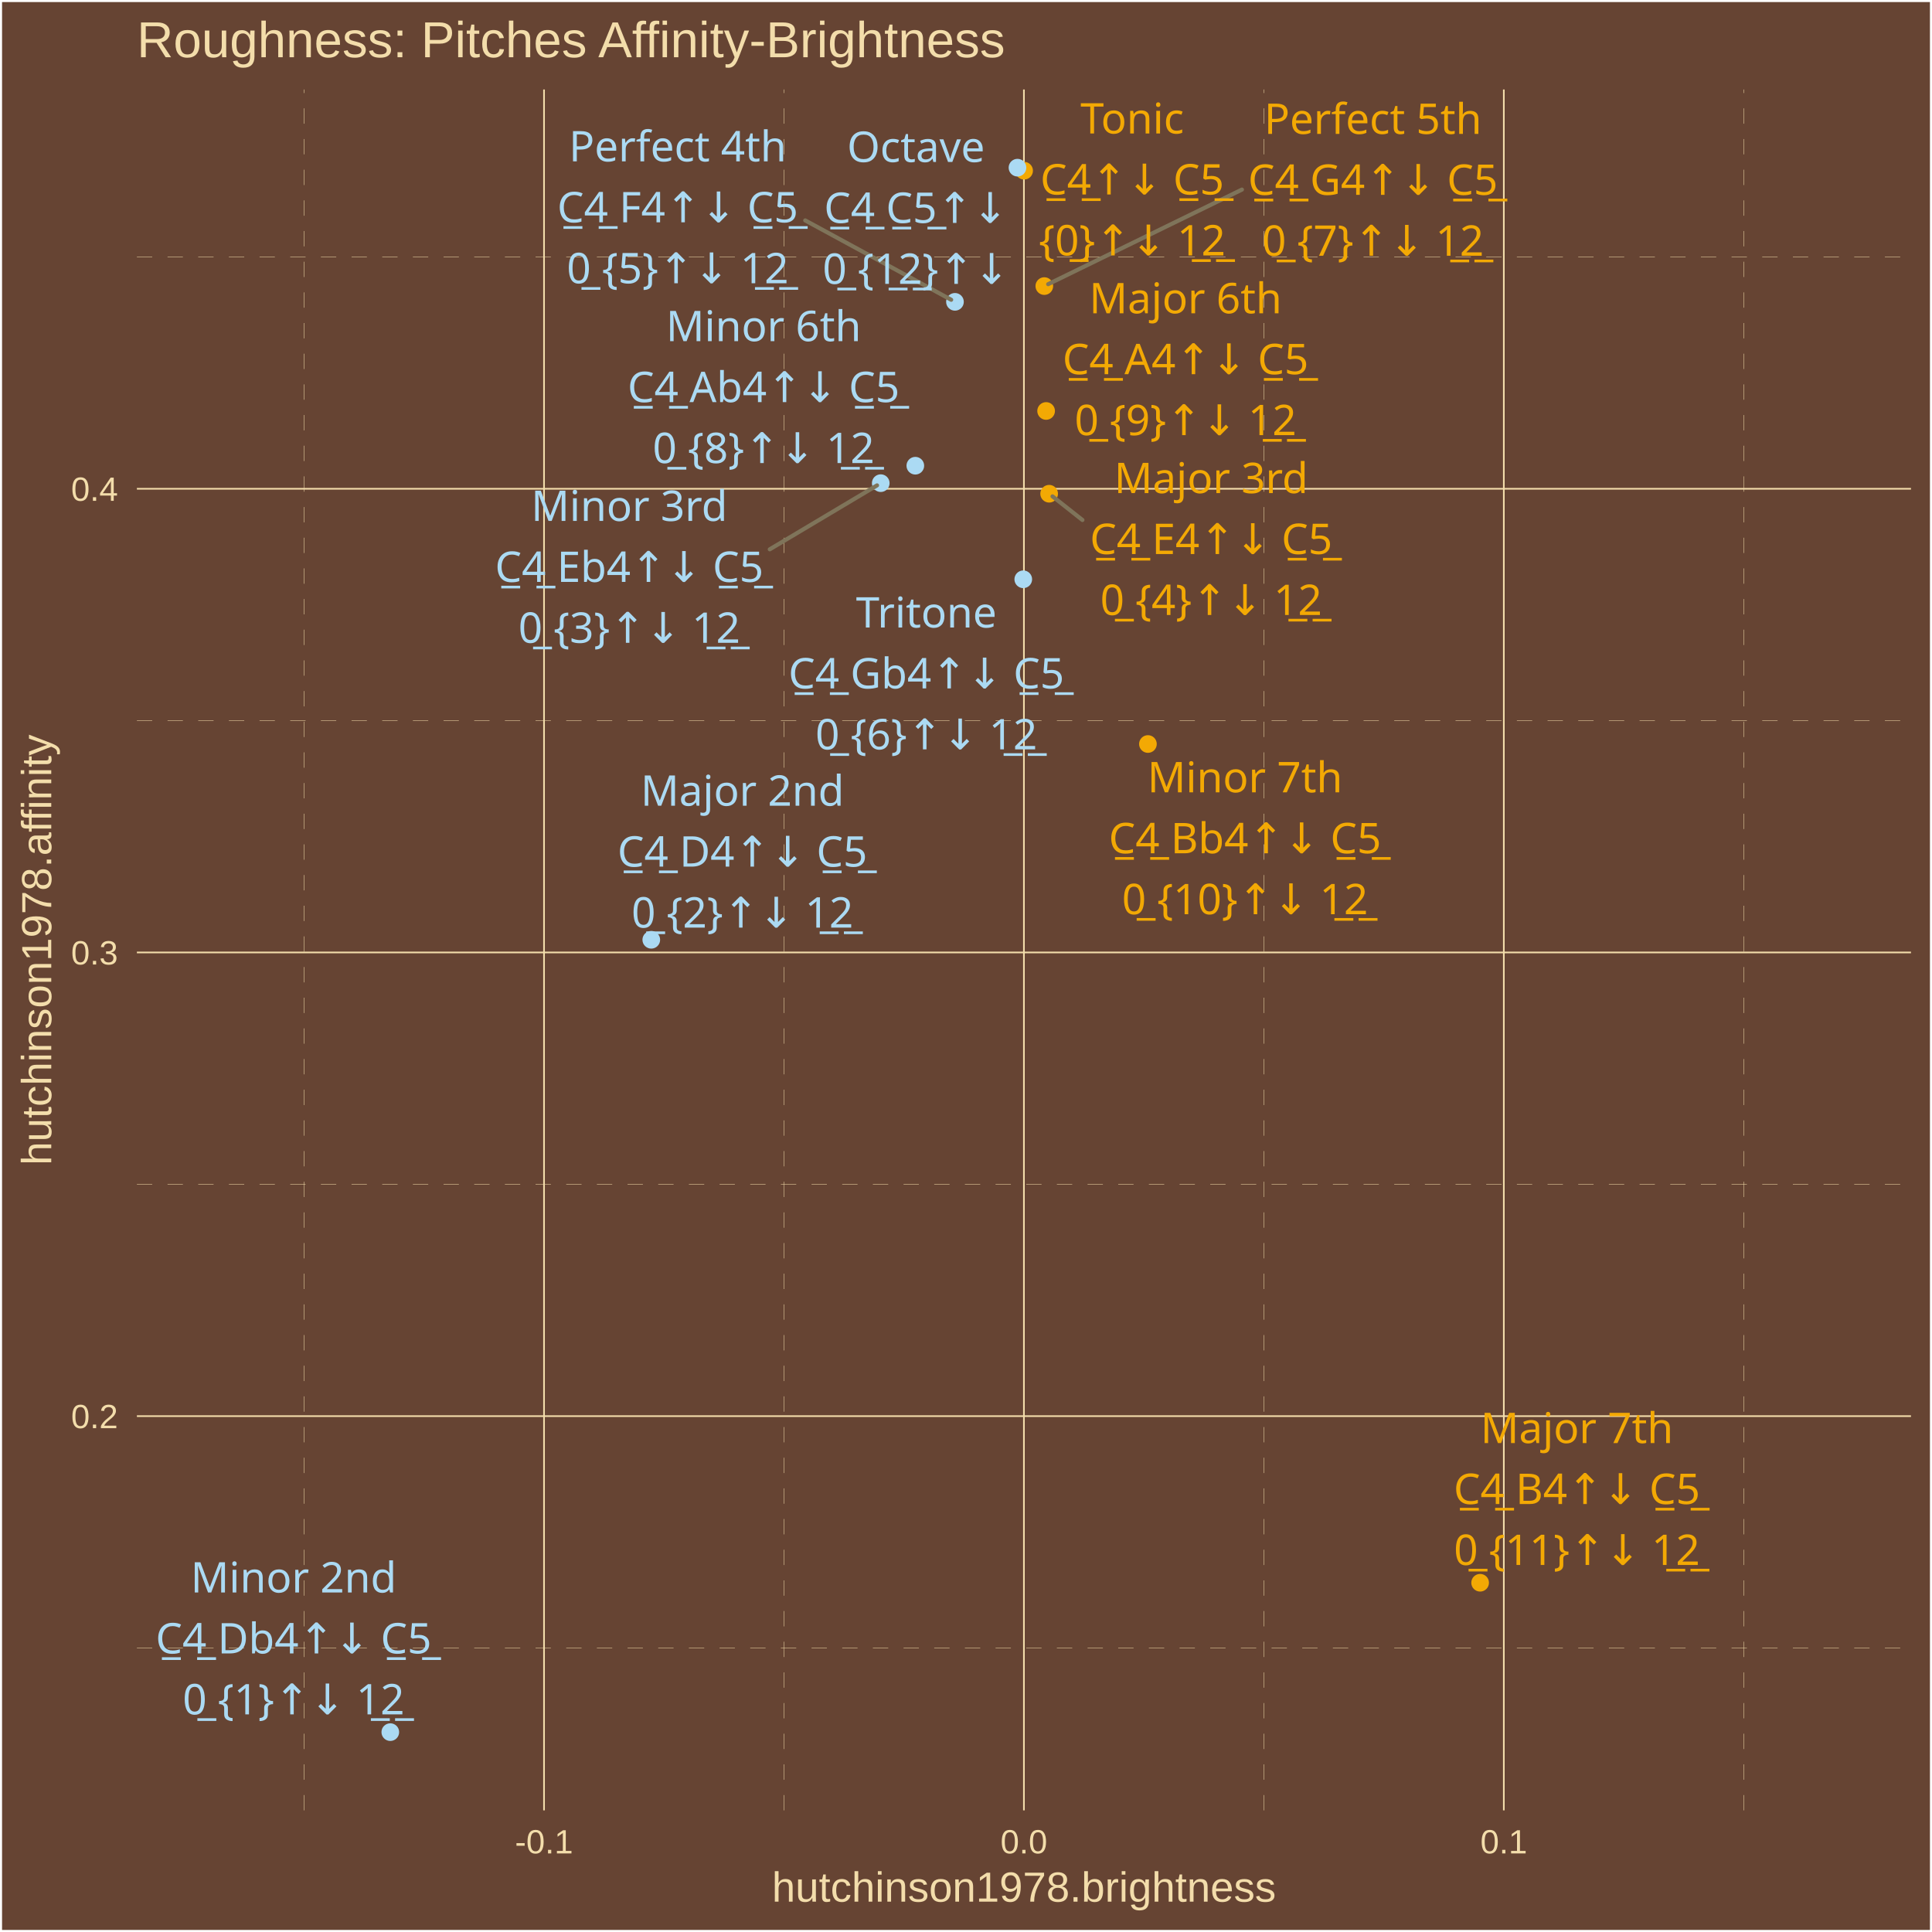
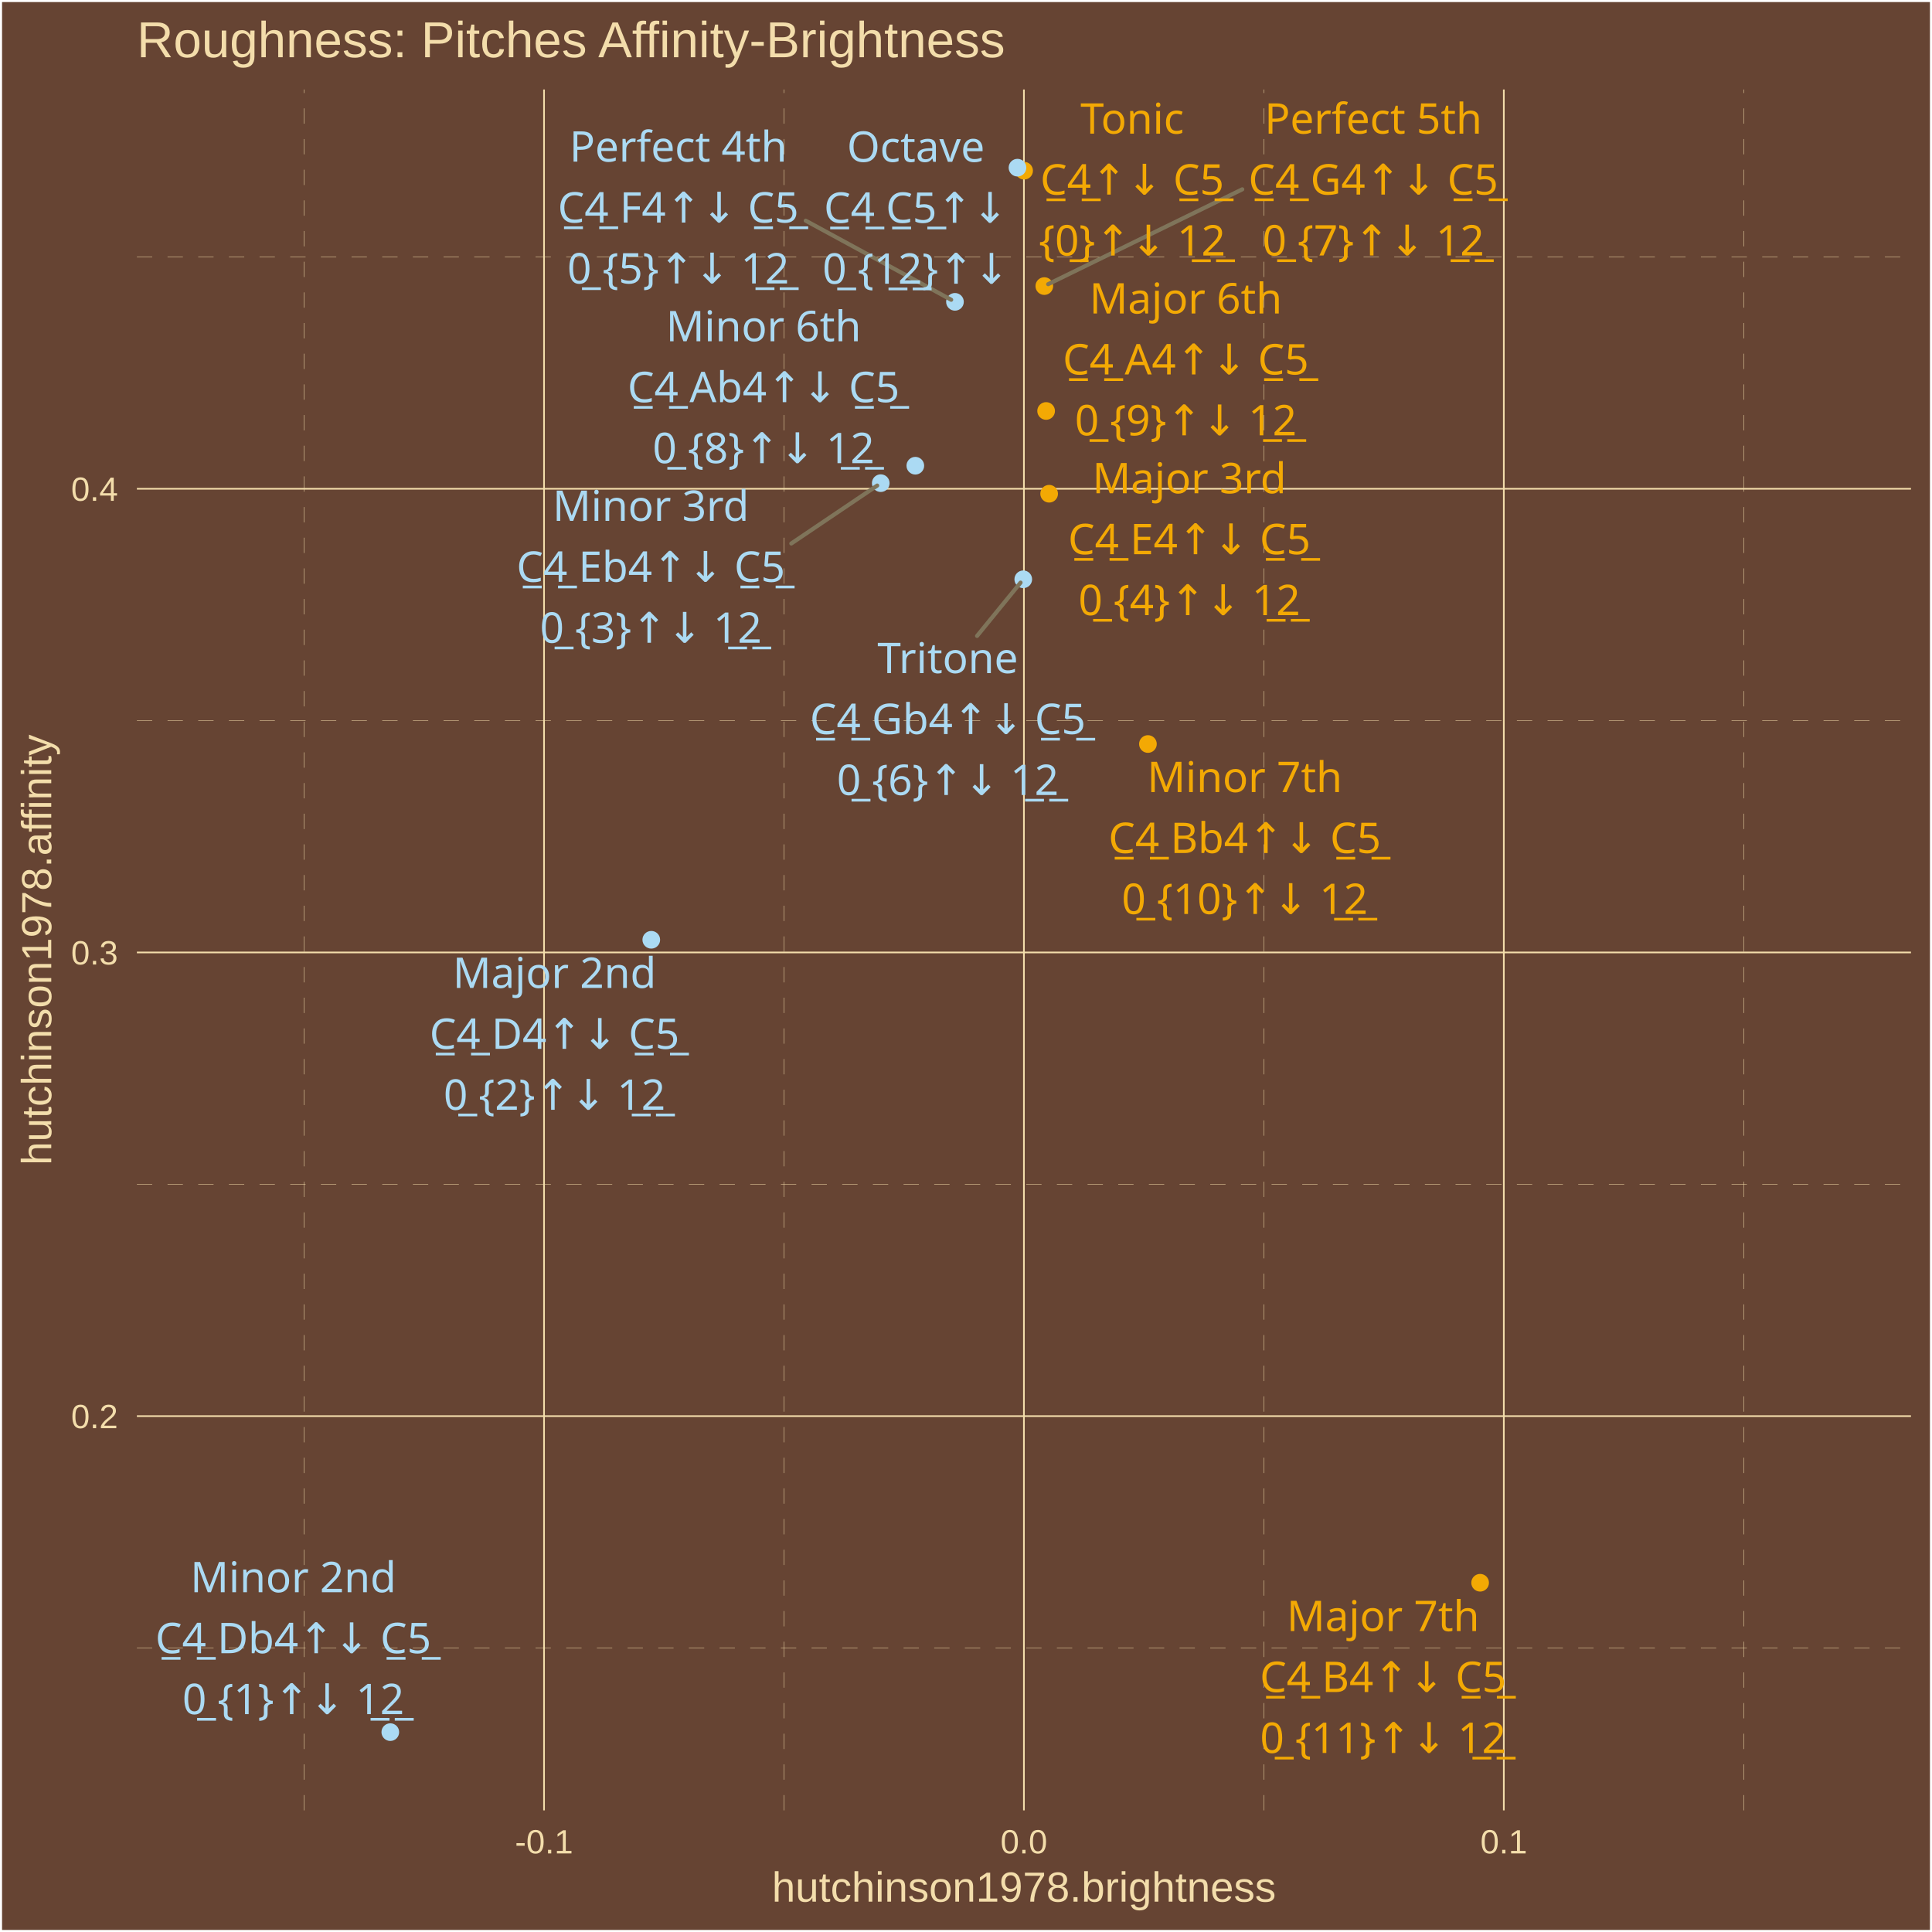
<svg xmlns="http://www.w3.org/2000/svg" class="svglite" width="504.00pt" height="504.00pt" viewBox="0 0 504.00 504.00">
  <defs>
    <style type="text/css">
    .svglite line, .svglite polyline, .svglite polygon, .svglite path, .svglite rect, .svglite circle {
      fill: none;
      stroke: #000000;
      stroke-linecap: round;
      stroke-linejoin: round;
      stroke-miterlimit: 10.00;
    }
    .svglite text {
      white-space: pre;
    }
  </style>
  </defs>
  <rect width="100%" height="100%" style="stroke: none; fill: #664433;" />
  <defs>
    <clipPath id="cpMC4wMHw1MDQuMDB8MC4wMHw1MDQuMDA=">
      <rect x="0.00" y="0.00" width="504.00" height="504.00" />
    </clipPath>
  </defs>
  <g clip-path="url(#cpMC4wMHw1MDQuMDB8MC4wMHw1MDQuMDA=)">
    <rect x="0.00" y="-0" width="504.00" height="504.00" style="stroke-width: 1.07; stroke: #FFFFFF; fill: #664433;" />
  </g>
  <defs>
    <clipPath id="cpMzUuNzF8NDk4LjUyfDIzLjM0fDQ3Mi4yNw==">
      <rect x="35.71" y="23.34" width="462.81" height="448.93" />
    </clipPath>
  </defs>
  <g clip-path="url(#cpMzUuNzF8NDk4LjUyfDIzLjM0fDQ3Mi4yNw==)">
    <rect x="35.71" y="23.34" width="462.81" height="448.93" style="stroke-width: 1.07; stroke: none; fill: #664433;" />
    <polyline points="35.71,429.90 498.52,429.90 " style="stroke-width: 0.11; stroke: #F3DDAB; stroke-dasharray: 4.00,4.00; stroke-linecap: butt;" />
    <polyline points="35.71,308.94 498.52,308.94 " style="stroke-width: 0.11; stroke: #F3DDAB; stroke-dasharray: 4.00,4.00; stroke-linecap: butt;" />
    <polyline points="35.71,187.98 498.52,187.98 " style="stroke-width: 0.11; stroke: #F3DDAB; stroke-dasharray: 4.00,4.00; stroke-linecap: butt;" />
    <polyline points="35.71,67.02 498.52,67.02 " style="stroke-width: 0.11; stroke: #F3DDAB; stroke-dasharray: 4.00,4.00; stroke-linecap: butt;" />
    <polyline points="79.33,472.27 79.33,23.34 " style="stroke-width: 0.11; stroke: #F3DDAB; stroke-dasharray: 4.00,4.00; stroke-linecap: butt;" />
    <polyline points="204.52,472.27 204.52,23.34 " style="stroke-width: 0.11; stroke: #F3DDAB; stroke-dasharray: 4.00,4.00; stroke-linecap: butt;" />
    <polyline points="329.71,472.27 329.71,23.34 " style="stroke-width: 0.11; stroke: #F3DDAB; stroke-dasharray: 4.00,4.00; stroke-linecap: butt;" />
    <polyline points="454.90,472.27 454.90,23.34 " style="stroke-width: 0.11; stroke: #F3DDAB; stroke-dasharray: 4.00,4.00; stroke-linecap: butt;" />
    <polyline points="35.71,369.42 498.52,369.42 " style="stroke-width: 0.43; stroke: #F3DDAB; stroke-linecap: butt;" />
    <polyline points="35.71,248.46 498.52,248.46 " style="stroke-width: 0.43; stroke: #F3DDAB; stroke-linecap: butt;" />
    <polyline points="35.71,127.50 498.52,127.50 " style="stroke-width: 0.43; stroke: #F3DDAB; stroke-linecap: butt;" />
    <polyline points="141.92,472.27 141.92,23.34 " style="stroke-width: 0.43; stroke: #F3DDAB; stroke-linecap: butt;" />
    <polyline points="267.11,472.27 267.11,23.34 " style="stroke-width: 0.43; stroke: #F3DDAB; stroke-linecap: butt;" />
    <polyline points="392.30,472.27 392.30,23.34 " style="stroke-width: 0.43; stroke: #F3DDAB; stroke-linecap: butt;" />
    <circle cx="267.16" cy="44.53" r="1.95" style="stroke-width: 0.71; stroke: #F3A904; fill: #F3A904;" />
    <circle cx="101.82" cy="451.86" r="1.95" style="stroke-width: 0.71; stroke: #ABDAF3; fill: #ABDAF3;" />
    <circle cx="169.90" cy="245.16" r="1.95" style="stroke-width: 0.71; stroke: #ABDAF3; fill: #ABDAF3;" />
    <circle cx="229.76" cy="126.04" r="1.95" style="stroke-width: 0.71; stroke: #ABDAF3; fill: #ABDAF3;" />
    <circle cx="273.69" cy="128.80" r="1.95" style="stroke-width: 0.71; stroke: #F3A904; fill: #F3A904;" />
    <circle cx="249.12" cy="78.74" r="1.95" style="stroke-width: 0.71; stroke: #ABDAF3; fill: #ABDAF3;" />
    <circle cx="266.94" cy="151.12" r="1.95" style="stroke-width: 0.71; stroke: #ABDAF3; fill: #ABDAF3;" />
    <circle cx="272.43" cy="74.63" r="1.95" style="stroke-width: 0.71; stroke: #F3A904; fill: #F3A904;" />
    <circle cx="238.78" cy="121.49" r="1.95" style="stroke-width: 0.71; stroke: #ABDAF3; fill: #ABDAF3;" />
    <circle cx="272.90" cy="107.21" r="1.95" style="stroke-width: 0.71; stroke: #F3A904; fill: #F3A904;" />
    <circle cx="299.46" cy="194.09" r="1.95" style="stroke-width: 0.71; stroke: #F3A904; fill: #F3A904;" />
    <circle cx="386.12" cy="412.89" r="1.95" style="stroke-width: 0.71; stroke: #F3A904; fill: #F3A904;" />
    <circle cx="265.43" cy="43.74" r="1.95" style="stroke-width: 0.71; stroke: #ABDAF3; fill: #ABDAF3;" />
-     <line x1="200.81" y1="143.30" x2="228.79" y2="126.62" style="stroke-width: 1.07; stroke: #7F745A;" />
-     <line x1="282.37" y1="135.65" x2="274.57" y2="129.49" style="stroke-width: 1.07; stroke: #7F745A;" />
-     <line x1="210.06" y1="57.50" x2="248.13" y2="78.20" style="stroke-width: 1.07; stroke: #7F745A;" />
-     <line x1="323.98" y1="49.46" x2="273.44" y2="74.13" style="stroke-width: 1.07; stroke: #7F745A;" />
-     <text x="295.35" y="34.83" text-anchor="middle" style="font-size: 11.04px;fill: #F3A904; font-family: &quot;Arial Unicode MS&quot;;" textLength="26.97px" lengthAdjust="spacingAndGlyphs">Tonic</text>
-     <text x="295.35" y="50.73" text-anchor="middle" style="font-size: 11.04px;fill: #F3A904; font-family: &quot;Arial Unicode MS&quot;;" textLength="46.99px" lengthAdjust="spacingAndGlyphs">C̲4̲↑↓ C̲5̲</text>
-     <text x="295.35" y="66.63" text-anchor="middle" style="font-size: 11.04px;fill: #F3A904; font-family: &quot;Arial Unicode MS&quot;;" textLength="44.57px" lengthAdjust="spacingAndGlyphs">{0̲}↑↓ 1̲2̲</text>
-     <text x="76.59" y="415.43" text-anchor="middle" style="font-size: 11.04px;fill: #ABDAF3; font-family: &quot;Arial Unicode MS&quot;;" textLength="49.05px" lengthAdjust="spacingAndGlyphs">Minor 2nd</text>
-     <text x="76.59" y="431.33" text-anchor="middle" style="font-size: 11.04px;fill: #ABDAF3; font-family: &quot;Arial Unicode MS&quot;;" textLength="70.29px" lengthAdjust="spacingAndGlyphs">C̲4̲ Db4↑↓ C̲5̲</text>
-     <text x="76.59" y="447.23" text-anchor="middle" style="font-size: 11.04px;fill: #ABDAF3; font-family: &quot;Arial Unicode MS&quot;;" textLength="53.77px" lengthAdjust="spacingAndGlyphs">0̲ {1}↑↓ 1̲2̲</text>
-     <text x="193.67" y="210.19" text-anchor="middle" style="font-size: 11.04px;fill: #ABDAF3; font-family: &quot;Arial Unicode MS&quot;;" textLength="49.05px" lengthAdjust="spacingAndGlyphs">Major 2nd</text>
-     <text x="193.67" y="226.08" text-anchor="middle" style="font-size: 11.04px;fill: #ABDAF3; font-family: &quot;Arial Unicode MS&quot;;" textLength="64.15px" lengthAdjust="spacingAndGlyphs">C̲4̲ D4↑↓ C̲5̲</text>
-     <text x="193.67" y="241.98" text-anchor="middle" style="font-size: 11.04px;fill: #ABDAF3; font-family: &quot;Arial Unicode MS&quot;;" textLength="53.77px" lengthAdjust="spacingAndGlyphs">0̲ {2}↑↓ 1̲2̲</text>
-     <text x="164.16" y="135.90" text-anchor="middle" style="font-size: 11.04px;fill: #ABDAF3; font-family: &quot;Arial Unicode MS&quot;;" textLength="46.58px" lengthAdjust="spacingAndGlyphs">Minor 3rd</text>
-     <text x="164.16" y="151.80" text-anchor="middle" style="font-size: 11.04px;fill: #ABDAF3; font-family: &quot;Arial Unicode MS&quot;;" textLength="69.68px" lengthAdjust="spacingAndGlyphs">C̲4̲ Eb4↑↓ C̲5̲</text>
-     <text x="164.16" y="167.69" text-anchor="middle" style="font-size: 11.04px;fill: #ABDAF3; font-family: &quot;Arial Unicode MS&quot;;" textLength="53.77px" lengthAdjust="spacingAndGlyphs">0̲ {3}↑↓ 1̲2̲</text>
-     <text x="315.95" y="128.64" text-anchor="middle" style="font-size: 11.04px;fill: #F3A904; font-family: &quot;Arial Unicode MS&quot;;" textLength="46.58px" lengthAdjust="spacingAndGlyphs">Major 3rd</text>
-     <text x="315.95" y="144.53" text-anchor="middle" style="font-size: 11.04px;fill: #F3A904; font-family: &quot;Arial Unicode MS&quot;;" textLength="63.55px" lengthAdjust="spacingAndGlyphs">C̲4̲ E4↑↓ C̲5̲</text>
-     <text x="315.95" y="160.43" text-anchor="middle" style="font-size: 11.04px;fill: #F3A904; font-family: &quot;Arial Unicode MS&quot;;" textLength="53.77px" lengthAdjust="spacingAndGlyphs">0̲ {4}↑↓ 1̲2̲</text>
-     <text x="176.79" y="42.10" text-anchor="middle" style="font-size: 11.04px;fill: #ABDAF3; font-family: &quot;Arial Unicode MS&quot;;" textLength="53.35px" lengthAdjust="spacingAndGlyphs">Perfect 4th</text>
-     <text x="176.79" y="58.00" text-anchor="middle" style="font-size: 11.04px;fill: #ABDAF3; font-family: &quot;Arial Unicode MS&quot;;" textLength="62.93px" lengthAdjust="spacingAndGlyphs">C̲4̲ F4↑↓ C̲5̲</text>
-     <text x="176.79" y="73.90" text-anchor="middle" style="font-size: 11.04px;fill: #ABDAF3; font-family: &quot;Arial Unicode MS&quot;;" textLength="53.77px" lengthAdjust="spacingAndGlyphs">0̲ {5}↑↓ 1̲2̲</text>
-     <text x="241.65" y="163.70" text-anchor="middle" style="font-size: 11.04px;fill: #ABDAF3; font-family: &quot;Arial Unicode MS&quot;;" textLength="34.33px" lengthAdjust="spacingAndGlyphs">Tritone</text>
-     <text x="241.65" y="179.59" text-anchor="middle" style="font-size: 11.04px;fill: #ABDAF3; font-family: &quot;Arial Unicode MS&quot;;" textLength="70.91px" lengthAdjust="spacingAndGlyphs">C̲4̲ Gb4↑↓ C̲5̲</text>
-     <text x="241.65" y="195.49" text-anchor="middle" style="font-size: 11.04px;fill: #ABDAF3; font-family: &quot;Arial Unicode MS&quot;;" textLength="53.77px" lengthAdjust="spacingAndGlyphs">0̲ {6}↑↓ 1̲2̲</text>
-     <text x="358.16" y="34.93" text-anchor="middle" style="font-size: 11.04px;fill: #F3A904; font-family: &quot;Arial Unicode MS&quot;;" textLength="53.35px" lengthAdjust="spacingAndGlyphs">Perfect 5th</text>
-     <text x="358.16" y="50.83" text-anchor="middle" style="font-size: 11.04px;fill: #F3A904; font-family: &quot;Arial Unicode MS&quot;;" textLength="64.77px" lengthAdjust="spacingAndGlyphs">C̲4̲ G4↑↓ C̲5̲</text>
-     <text x="358.16" y="66.72" text-anchor="middle" style="font-size: 11.04px;fill: #F3A904; font-family: &quot;Arial Unicode MS&quot;;" textLength="53.77px" lengthAdjust="spacingAndGlyphs">0̲ {7}↑↓ 1̲2̲</text>
-     <text x="199.20" y="89.00" text-anchor="middle" style="font-size: 11.04px;fill: #ABDAF3; font-family: &quot;Arial Unicode MS&quot;;" textLength="45.98px" lengthAdjust="spacingAndGlyphs">Minor 6th</text>
-     <text x="199.20" y="104.90" text-anchor="middle" style="font-size: 11.04px;fill: #ABDAF3; font-family: &quot;Arial Unicode MS&quot;;" textLength="69.68px" lengthAdjust="spacingAndGlyphs">C̲4̲ Ab4↑↓ C̲5̲</text>
-     <text x="199.20" y="120.80" text-anchor="middle" style="font-size: 11.04px;fill: #ABDAF3; font-family: &quot;Arial Unicode MS&quot;;" textLength="53.77px" lengthAdjust="spacingAndGlyphs">0̲ {8}↑↓ 1̲2̲</text>
-     <text x="309.27" y="81.73" text-anchor="middle" style="font-size: 11.04px;fill: #F3A904; font-family: &quot;Arial Unicode MS&quot;;" textLength="45.98px" lengthAdjust="spacingAndGlyphs">Major 6th</text>
-     <text x="309.27" y="97.62" text-anchor="middle" style="font-size: 11.04px;fill: #F3A904; font-family: &quot;Arial Unicode MS&quot;;" textLength="63.55px" lengthAdjust="spacingAndGlyphs">C̲4̲ A4↑↓ C̲5̲</text>
-     <text x="309.27" y="113.52" text-anchor="middle" style="font-size: 11.04px;fill: #F3A904; font-family: &quot;Arial Unicode MS&quot;;" textLength="53.77px" lengthAdjust="spacingAndGlyphs">0̲ {9}↑↓ 1̲2̲</text>
-     <text x="324.78" y="206.69" text-anchor="middle" style="font-size: 11.04px;fill: #F3A904; font-family: &quot;Arial Unicode MS&quot;;" textLength="45.98px" lengthAdjust="spacingAndGlyphs">Minor 7th</text>
-     <text x="324.78" y="222.59" text-anchor="middle" style="font-size: 11.04px;fill: #F3A904; font-family: &quot;Arial Unicode MS&quot;;" textLength="69.68px" lengthAdjust="spacingAndGlyphs">C̲4̲ Bb4↑↓ C̲5̲</text>
-     <text x="324.78" y="238.49" text-anchor="middle" style="font-size: 11.04px;fill: #F3A904; font-family: &quot;Arial Unicode MS&quot;;" textLength="59.90px" lengthAdjust="spacingAndGlyphs">0̲ {10}↑↓ 1̲2̲</text>
-     <text x="411.36" y="376.45" text-anchor="middle" style="font-size: 11.04px;fill: #F3A904; font-family: &quot;Arial Unicode MS&quot;;" textLength="45.98px" lengthAdjust="spacingAndGlyphs">Major 7th</text>
-     <text x="411.36" y="392.35" text-anchor="middle" style="font-size: 11.04px;fill: #F3A904; font-family: &quot;Arial Unicode MS&quot;;" textLength="63.55px" lengthAdjust="spacingAndGlyphs">C̲4̲ B4↑↓ C̲5̲</text>
-     <text x="411.36" y="408.25" text-anchor="middle" style="font-size: 11.04px;fill: #F3A904; font-family: &quot;Arial Unicode MS&quot;;" textLength="59.90px" lengthAdjust="spacingAndGlyphs">0̲ {11}↑↓ 1̲2̲</text>
-     <text x="238.94" y="42.26" text-anchor="middle" style="font-size: 11.04px;fill: #ABDAF3; font-family: &quot;Arial Unicode MS&quot;;" textLength="34.95px" lengthAdjust="spacingAndGlyphs">Octave</text>
-     <text x="238.94" y="58.15" text-anchor="middle" style="font-size: 11.04px;fill: #ABDAF3; font-family: &quot;Arial Unicode MS&quot;;" textLength="46.99px" lengthAdjust="spacingAndGlyphs">C̲4̲ C̲5̲↑↓</text>
-     <text x="238.94" y="74.05" text-anchor="middle" style="font-size: 11.04px;fill: #ABDAF3; font-family: &quot;Arial Unicode MS&quot;;" textLength="44.57px" lengthAdjust="spacingAndGlyphs">0̲ {1̲2̲}↑↓</text>
+     <line x1="206.43" y1="141.78" x2="228.83" y2="126.67" style="stroke-width: 1.07; stroke: #7F745A;" />
+     <line x1="210.19" y1="57.57" x2="248.13" y2="78.20" style="stroke-width: 1.07; stroke: #7F745A;" />
+     <line x1="254.89" y1="165.89" x2="266.23" y2="151.99" style="stroke-width: 1.07; stroke: #7F745A;" />
+     <line x1="324.07" y1="49.39" x2="273.44" y2="74.13" style="stroke-width: 1.07; stroke: #7F745A;" />
+     <text x="295.35" y="34.87" text-anchor="middle" style="font-size: 11.04px;fill: #F3A904; font-family: &quot;Arial Unicode MS&quot;;" textLength="26.97px" lengthAdjust="spacingAndGlyphs">Tonic</text>
+     <text x="295.35" y="50.77" text-anchor="middle" style="font-size: 11.04px;fill: #F3A904; font-family: &quot;Arial Unicode MS&quot;;" textLength="46.99px" lengthAdjust="spacingAndGlyphs">C̲4̲↑↓ C̲5̲</text>
+     <text x="295.35" y="66.66" text-anchor="middle" style="font-size: 11.04px;fill: #F3A904; font-family: &quot;Arial Unicode MS&quot;;" textLength="44.57px" lengthAdjust="spacingAndGlyphs">{0̲}↑↓ 1̲2̲</text>
+     <text x="76.51" y="415.37" text-anchor="middle" style="font-size: 11.04px;fill: #ABDAF3; font-family: &quot;Arial Unicode MS&quot;;" textLength="49.05px" lengthAdjust="spacingAndGlyphs">Minor 2nd</text>
+     <text x="76.51" y="431.27" text-anchor="middle" style="font-size: 11.04px;fill: #ABDAF3; font-family: &quot;Arial Unicode MS&quot;;" textLength="70.29px" lengthAdjust="spacingAndGlyphs">C̲4̲ Db4↑↓ C̲5̲</text>
+     <text x="76.51" y="447.16" text-anchor="middle" style="font-size: 11.04px;fill: #ABDAF3; font-family: &quot;Arial Unicode MS&quot;;" textLength="53.77px" lengthAdjust="spacingAndGlyphs">0̲ {1}↑↓ 1̲2̲</text>
+     <text x="144.65" y="257.72" text-anchor="middle" style="font-size: 11.04px;fill: #ABDAF3; font-family: &quot;Arial Unicode MS&quot;;" textLength="49.05px" lengthAdjust="spacingAndGlyphs">Major 2nd</text>
+     <text x="144.65" y="273.62" text-anchor="middle" style="font-size: 11.04px;fill: #ABDAF3; font-family: &quot;Arial Unicode MS&quot;;" textLength="64.15px" lengthAdjust="spacingAndGlyphs">C̲4̲ D4↑↓ C̲5̲</text>
+     <text x="144.65" y="289.51" text-anchor="middle" style="font-size: 11.04px;fill: #ABDAF3; font-family: &quot;Arial Unicode MS&quot;;" textLength="53.77px" lengthAdjust="spacingAndGlyphs">0̲ {2}↑↓ 1̲2̲</text>
+     <text x="169.78" y="135.88" text-anchor="middle" style="font-size: 11.04px;fill: #ABDAF3; font-family: &quot;Arial Unicode MS&quot;;" textLength="46.58px" lengthAdjust="spacingAndGlyphs">Minor 3rd</text>
+     <text x="169.78" y="151.78" text-anchor="middle" style="font-size: 11.04px;fill: #ABDAF3; font-family: &quot;Arial Unicode MS&quot;;" textLength="69.68px" lengthAdjust="spacingAndGlyphs">C̲4̲ Eb4↑↓ C̲5̲</text>
+     <text x="169.78" y="167.68" text-anchor="middle" style="font-size: 11.04px;fill: #ABDAF3; font-family: &quot;Arial Unicode MS&quot;;" textLength="53.77px" lengthAdjust="spacingAndGlyphs">0̲ {3}↑↓ 1̲2̲</text>
+     <text x="310.26" y="128.68" text-anchor="middle" style="font-size: 11.04px;fill: #F3A904; font-family: &quot;Arial Unicode MS&quot;;" textLength="46.58px" lengthAdjust="spacingAndGlyphs">Major 3rd</text>
+     <text x="310.26" y="144.58" text-anchor="middle" style="font-size: 11.04px;fill: #F3A904; font-family: &quot;Arial Unicode MS&quot;;" textLength="63.55px" lengthAdjust="spacingAndGlyphs">C̲4̲ E4↑↓ C̲5̲</text>
+     <text x="310.26" y="160.47" text-anchor="middle" style="font-size: 11.04px;fill: #F3A904; font-family: &quot;Arial Unicode MS&quot;;" textLength="53.77px" lengthAdjust="spacingAndGlyphs">0̲ {4}↑↓ 1̲2̲</text>
+     <text x="176.93" y="42.16" text-anchor="middle" style="font-size: 11.04px;fill: #ABDAF3; font-family: &quot;Arial Unicode MS&quot;;" textLength="53.35px" lengthAdjust="spacingAndGlyphs">Perfect 4th</text>
+     <text x="176.93" y="58.06" text-anchor="middle" style="font-size: 11.04px;fill: #ABDAF3; font-family: &quot;Arial Unicode MS&quot;;" textLength="62.93px" lengthAdjust="spacingAndGlyphs">C̲4̲ F4↑↓ C̲5̲</text>
+     <text x="176.93" y="73.95" text-anchor="middle" style="font-size: 11.04px;fill: #ABDAF3; font-family: &quot;Arial Unicode MS&quot;;" textLength="53.77px" lengthAdjust="spacingAndGlyphs">0̲ {5}↑↓ 1̲2̲</text>
+     <text x="247.24" y="175.59" text-anchor="middle" style="font-size: 11.04px;fill: #ABDAF3; font-family: &quot;Arial Unicode MS&quot;;" textLength="34.33px" lengthAdjust="spacingAndGlyphs">Tritone</text>
+     <text x="247.24" y="191.49" text-anchor="middle" style="font-size: 11.04px;fill: #ABDAF3; font-family: &quot;Arial Unicode MS&quot;;" textLength="70.91px" lengthAdjust="spacingAndGlyphs">C̲4̲ Gb4↑↓ C̲5̲</text>
+     <text x="247.24" y="207.39" text-anchor="middle" style="font-size: 11.04px;fill: #ABDAF3; font-family: &quot;Arial Unicode MS&quot;;" textLength="53.77px" lengthAdjust="spacingAndGlyphs">0̲ {6}↑↓ 1̲2̲</text>
+     <text x="358.26" y="34.86" text-anchor="middle" style="font-size: 11.04px;fill: #F3A904; font-family: &quot;Arial Unicode MS&quot;;" textLength="53.35px" lengthAdjust="spacingAndGlyphs">Perfect 5th</text>
+     <text x="358.26" y="50.76" text-anchor="middle" style="font-size: 11.04px;fill: #F3A904; font-family: &quot;Arial Unicode MS&quot;;" textLength="64.77px" lengthAdjust="spacingAndGlyphs">C̲4̲ G4↑↓ C̲5̲</text>
+     <text x="358.26" y="66.65" text-anchor="middle" style="font-size: 11.04px;fill: #F3A904; font-family: &quot;Arial Unicode MS&quot;;" textLength="53.77px" lengthAdjust="spacingAndGlyphs">0̲ {7}↑↓ 1̲2̲</text>
+     <text x="199.19" y="89.03" text-anchor="middle" style="font-size: 11.04px;fill: #ABDAF3; font-family: &quot;Arial Unicode MS&quot;;" textLength="45.98px" lengthAdjust="spacingAndGlyphs">Minor 6th</text>
+     <text x="199.19" y="104.92" text-anchor="middle" style="font-size: 11.04px;fill: #ABDAF3; font-family: &quot;Arial Unicode MS&quot;;" textLength="69.68px" lengthAdjust="spacingAndGlyphs">C̲4̲ Ab4↑↓ C̲5̲</text>
+     <text x="199.19" y="120.82" text-anchor="middle" style="font-size: 11.04px;fill: #ABDAF3; font-family: &quot;Arial Unicode MS&quot;;" textLength="53.77px" lengthAdjust="spacingAndGlyphs">0̲ {8}↑↓ 1̲2̲</text>
+     <text x="309.33" y="81.78" text-anchor="middle" style="font-size: 11.04px;fill: #F3A904; font-family: &quot;Arial Unicode MS&quot;;" textLength="45.98px" lengthAdjust="spacingAndGlyphs">Major 6th</text>
+     <text x="309.33" y="97.68" text-anchor="middle" style="font-size: 11.04px;fill: #F3A904; font-family: &quot;Arial Unicode MS&quot;;" textLength="63.55px" lengthAdjust="spacingAndGlyphs">C̲4̲ A4↑↓ C̲5̲</text>
+     <text x="309.33" y="113.57" text-anchor="middle" style="font-size: 11.04px;fill: #F3A904; font-family: &quot;Arial Unicode MS&quot;;" textLength="53.77px" lengthAdjust="spacingAndGlyphs">0̲ {9}↑↓ 1̲2̲</text>
+     <text x="324.71" y="206.63" text-anchor="middle" style="font-size: 11.04px;fill: #F3A904; font-family: &quot;Arial Unicode MS&quot;;" textLength="45.98px" lengthAdjust="spacingAndGlyphs">Minor 7th</text>
+     <text x="324.71" y="222.53" text-anchor="middle" style="font-size: 11.04px;fill: #F3A904; font-family: &quot;Arial Unicode MS&quot;;" textLength="69.68px" lengthAdjust="spacingAndGlyphs">C̲4̲ Bb4↑↓ C̲5̲</text>
+     <text x="324.71" y="238.43" text-anchor="middle" style="font-size: 11.04px;fill: #F3A904; font-family: &quot;Arial Unicode MS&quot;;" textLength="59.90px" lengthAdjust="spacingAndGlyphs">0̲ {10}↑↓ 1̲2̲</text>
+     <text x="360.80" y="425.50" text-anchor="middle" style="font-size: 11.04px;fill: #F3A904; font-family: &quot;Arial Unicode MS&quot;;" textLength="45.98px" lengthAdjust="spacingAndGlyphs">Major 7th</text>
+     <text x="360.80" y="441.40" text-anchor="middle" style="font-size: 11.04px;fill: #F3A904; font-family: &quot;Arial Unicode MS&quot;;" textLength="63.55px" lengthAdjust="spacingAndGlyphs">C̲4̲ B4↑↓ C̲5̲</text>
+     <text x="360.80" y="457.29" text-anchor="middle" style="font-size: 11.04px;fill: #F3A904; font-family: &quot;Arial Unicode MS&quot;;" textLength="59.90px" lengthAdjust="spacingAndGlyphs">0̲ {11}↑↓ 1̲2̲</text>
+     <text x="238.91" y="42.22" text-anchor="middle" style="font-size: 11.04px;fill: #ABDAF3; font-family: &quot;Arial Unicode MS&quot;;" textLength="34.95px" lengthAdjust="spacingAndGlyphs">Octave</text>
+     <text x="238.91" y="58.12" text-anchor="middle" style="font-size: 11.04px;fill: #ABDAF3; font-family: &quot;Arial Unicode MS&quot;;" textLength="46.99px" lengthAdjust="spacingAndGlyphs">C̲4̲ C̲5̲↑↓</text>
+     <text x="238.91" y="74.02" text-anchor="middle" style="font-size: 11.04px;fill: #ABDAF3; font-family: &quot;Arial Unicode MS&quot;;" textLength="44.57px" lengthAdjust="spacingAndGlyphs">0̲ {1̲2̲}↑↓</text>
  </g>
  <g clip-path="url(#cpMC4wMHw1MDQuMDB8MC4wMHw1MDQuMDA=)">
    <text x="30.78" y="372.57" text-anchor="end" style="font-size: 8.80px;fill: #F3DDAB; font-family: &quot;Arial&quot;;" textLength="12.23px" lengthAdjust="spacingAndGlyphs">0.2</text>
    <text x="30.78" y="251.61" text-anchor="end" style="font-size: 8.80px;fill: #F3DDAB; font-family: &quot;Arial&quot;;" textLength="12.23px" lengthAdjust="spacingAndGlyphs">0.3</text>
    <text x="30.78" y="130.65" text-anchor="end" style="font-size: 8.80px;fill: #F3DDAB; font-family: &quot;Arial&quot;;" textLength="12.23px" lengthAdjust="spacingAndGlyphs">0.4</text>
    <text x="141.92" y="483.50" text-anchor="middle" style="font-size: 8.80px;fill: #F3DDAB; font-family: &quot;Arial&quot;;" textLength="15.16px" lengthAdjust="spacingAndGlyphs">-0.1</text>
    <text x="267.11" y="483.50" text-anchor="middle" style="font-size: 8.80px;fill: #F3DDAB; font-family: &quot;Arial&quot;;" textLength="12.23px" lengthAdjust="spacingAndGlyphs">0.0</text>
    <text x="392.30" y="483.50" text-anchor="middle" style="font-size: 8.80px;fill: #F3DDAB; font-family: &quot;Arial&quot;;" textLength="12.23px" lengthAdjust="spacingAndGlyphs">0.1</text>
    <text x="267.11" y="496.09" text-anchor="middle" style="font-size: 11.00px;fill: #F3DDAB; font-family: &quot;Arial&quot;;" textLength="131.51px" lengthAdjust="spacingAndGlyphs">hutchinson1978.brightness</text>
    <text transform="translate(13.37,247.80) rotate(-90)" text-anchor="middle" style="font-size: 11.00px;fill: #F3DDAB; font-family: &quot;Arial&quot;;" textLength="112.53px" lengthAdjust="spacingAndGlyphs">hutchinson1978.affinity</text>
    <text x="35.71" y="14.94" style="font-size: 13.20px;fill: #F3DDAB; font-family: &quot;Arial&quot;;" textLength="227.29px" lengthAdjust="spacingAndGlyphs">Roughness: Pitches Affinity-Brightness</text>
  </g>
</svg>
